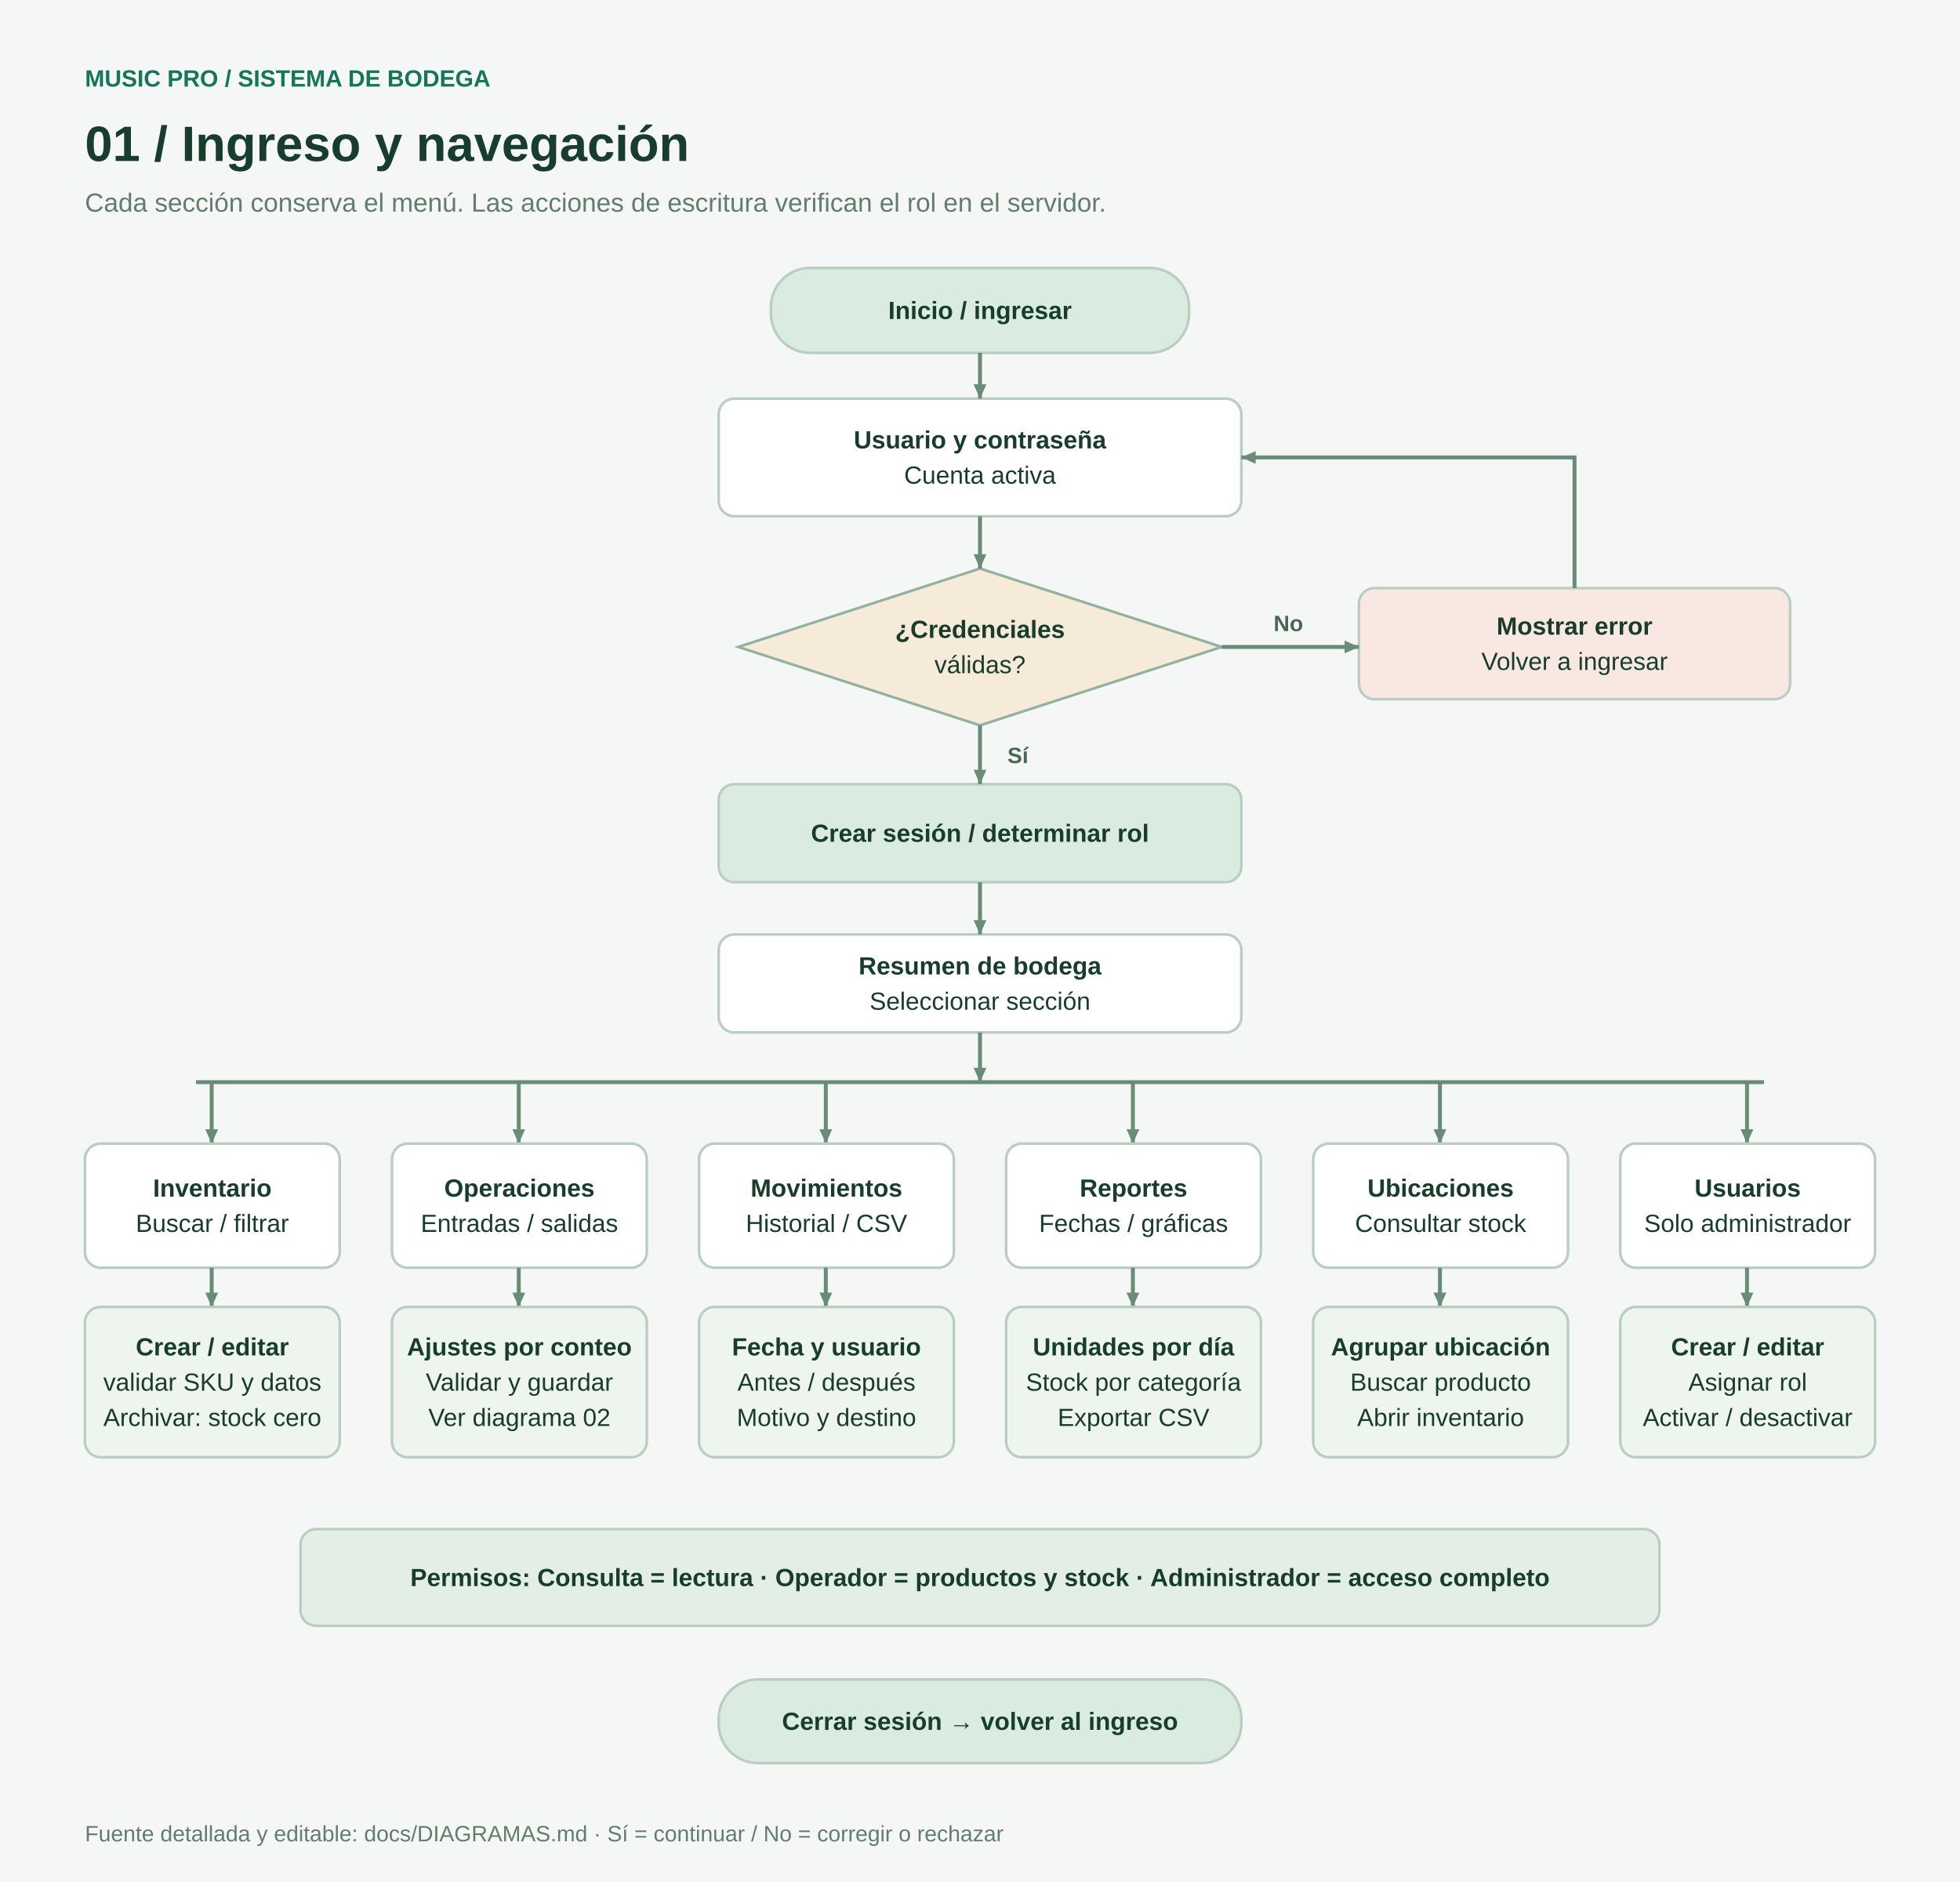
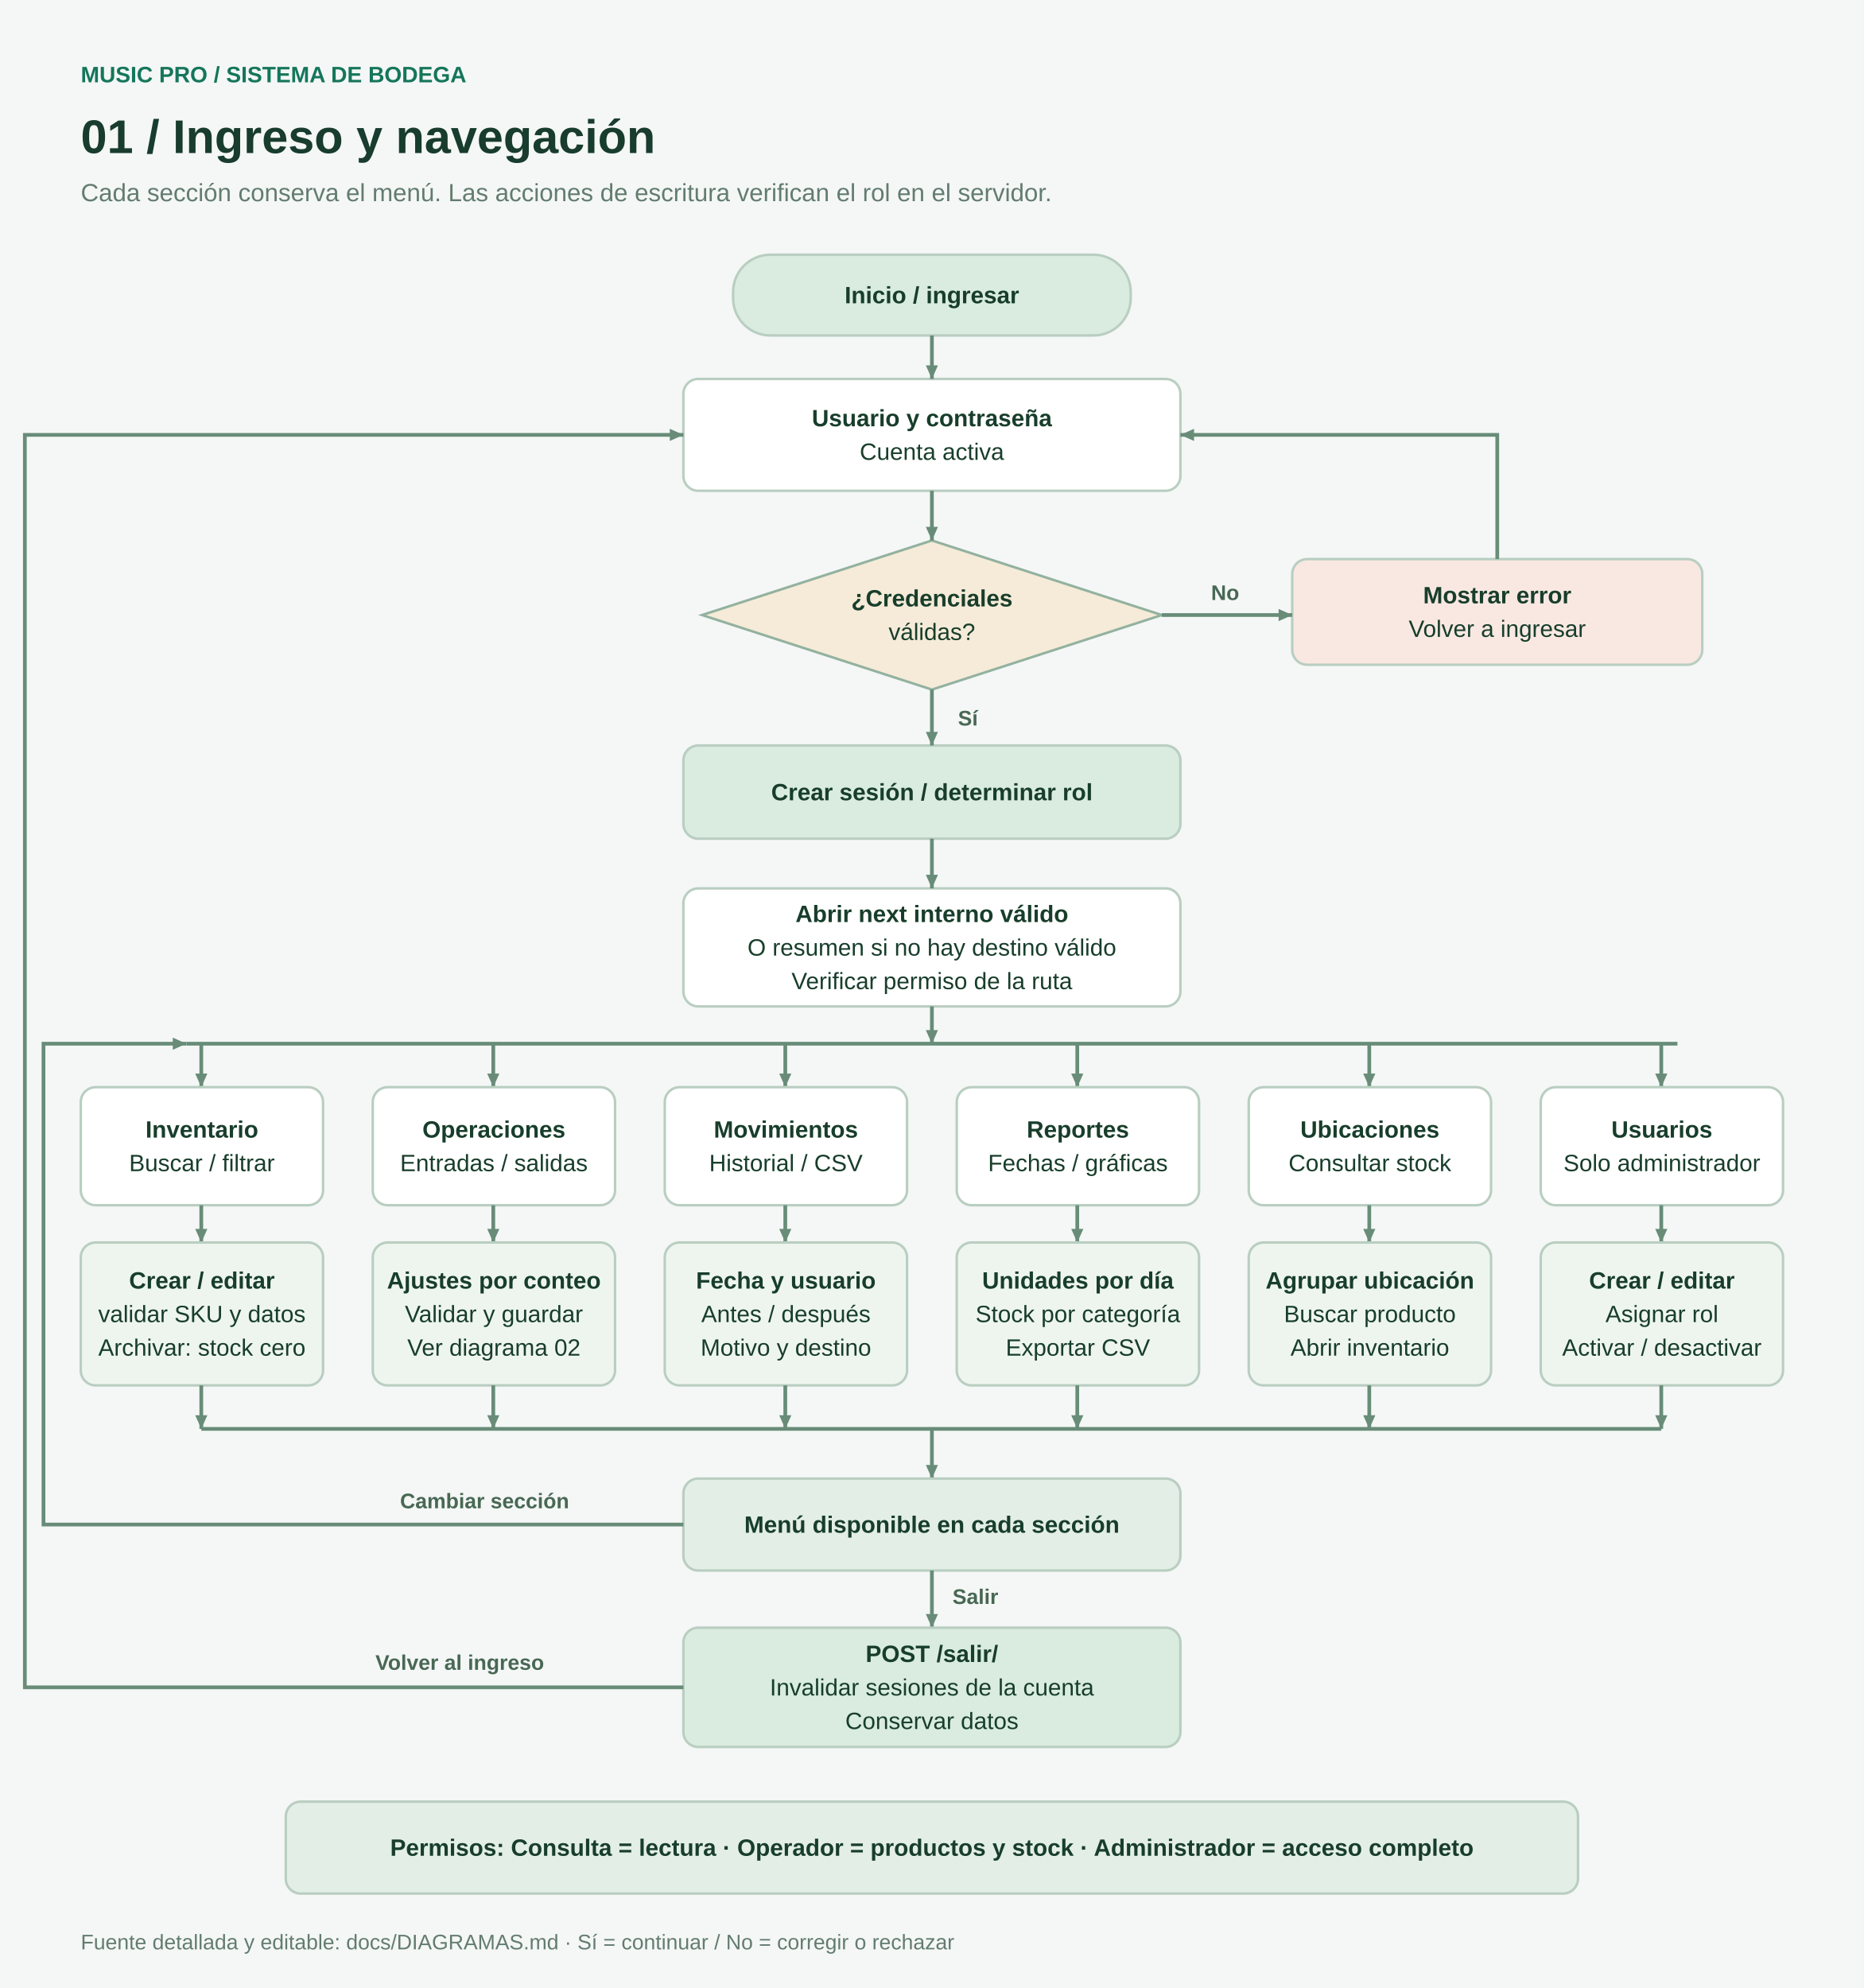
- <svg xmlns="http://www.w3.org/2000/svg" width="1500" height="1440" viewBox="0 0 1500 1440">
+ <svg xmlns="http://www.w3.org/2000/svg" width="1500" height="1600" viewBox="0 0 1500 1600">
  <rect width="100%" height="100%" fill="#f4f7f6" />
  <text x="65" y="60" text-anchor="start" dominant-baseline="central" font-family="Segoe UI, Arial, sans-serif" font-size="18" font-weight="700" fill="#15765a">MUSIC PRO / SISTEMA DE BODEGA</text>
  <text x="65" y="110" text-anchor="start" dominant-baseline="central" font-family="Segoe UI, Arial, sans-serif" font-size="38" font-weight="700" fill="#183c2e">01 / Ingreso y navegación</text>
  <text x="65" y="155" text-anchor="start" dominant-baseline="central" font-family="Segoe UI, Arial, sans-serif" font-size="20" font-weight="400" fill="#637c70">Cada sección conserva el menú. Las acciones de escritura verifican el rol en el servidor.</text>
  <rect x="590" y="205" width="320" height="65" rx="30" fill="#d9ecdf" stroke="#b9cec1" stroke-width="2" />
  <text x="750.0" y="237.5" text-anchor="middle" dominant-baseline="central" font-family="Segoe UI, Arial, sans-serif" font-size="19" font-weight="700" fill="#183e2b">Inicio / ingresar</text>
  <rect x="550" y="305" width="400" height="90" rx="12" fill="#ffffff" stroke="#b9cec1" stroke-width="2" />
  <text x="750.0" y="336.5" text-anchor="middle" dominant-baseline="central" font-family="Segoe UI, Arial, sans-serif" font-size="19" font-weight="700" fill="#183e2b">Usuario y contraseña</text>
  <text x="750.0" y="363.5" text-anchor="middle" dominant-baseline="central" font-family="Segoe UI, Arial, sans-serif" font-size="19" font-weight="400" fill="#183e2b">Cuenta activa</text>
  <polyline points="750,270 750,305" fill="none" stroke="#688c78" stroke-width="3" />
  <polygon points="750,305 745.107,294.043 754.893,294.043" fill="#688c78" />
  <polygon points="750.0,435 935,495.0 750.0,555 565,495.0" fill="#f5ebd8" stroke="#93b19f" stroke-width="2" />
  <text x="750.0" y="481.5" text-anchor="middle" dominant-baseline="central" font-family="Segoe UI, Arial, sans-serif" font-size="19" font-weight="700" fill="#183e2b">¿Credenciales</text>
  <text x="750.0" y="508.5" text-anchor="middle" dominant-baseline="central" font-family="Segoe UI, Arial, sans-serif" font-size="19" font-weight="400" fill="#183e2b">válidas?</text>
  <polyline points="750,395 750,435" fill="none" stroke="#688c78" stroke-width="3" />
  <polygon points="750,435 745.107,424.043 754.893,424.043" fill="#688c78" />
  <rect x="1040" y="450" width="330" height="85" rx="12" fill="#f9e8e2" stroke="#b9cec1" stroke-width="2" />
  <text x="1205.0" y="479.0" text-anchor="middle" dominant-baseline="central" font-family="Segoe UI, Arial, sans-serif" font-size="19" font-weight="700" fill="#183e2b">Mostrar error</text>
  <text x="1205.0" y="506.0" text-anchor="middle" dominant-baseline="central" font-family="Segoe UI, Arial, sans-serif" font-size="19" font-weight="400" fill="#183e2b">Volver a ingresar</text>
  <polyline points="935,495 1040,495" fill="none" stroke="#688c78" stroke-width="3" />
  <polygon points="1040,495 1029.043,499.893 1029.043,490.107" fill="#688c78" />
  <text x="986" y="477" text-anchor="middle" dominant-baseline="central" font-family="Segoe UI, Arial, sans-serif" font-size="17" font-weight="700" fill="#486854">No</text>
  <polyline points="1205,450 1205,350 950,350" fill="none" stroke="#688c78" stroke-width="3" />
  <polygon points="950,350 960.957,345.107 960.957,354.893" fill="#688c78" />
  <rect x="550" y="600" width="400" height="75" rx="12" fill="#d9ecdf" stroke="#b9cec1" stroke-width="2" />
  <text x="750.0" y="637.5" text-anchor="middle" dominant-baseline="central" font-family="Segoe UI, Arial, sans-serif" font-size="19" font-weight="700" fill="#183e2b">Crear sesión / determinar rol</text>
  <polyline points="750,555 750,600" fill="none" stroke="#688c78" stroke-width="3" />
  <polygon points="750,600 745.107,589.043 754.893,589.043" fill="#688c78" />
  <text x="779" y="578" text-anchor="middle" dominant-baseline="central" font-family="Segoe UI, Arial, sans-serif" font-size="17" font-weight="700" fill="#486854">Sí</text>
-   <rect x="550" y="715" width="400" height="75" rx="12" fill="#ffffff" stroke="#b9cec1" stroke-width="2" />
-   <text x="750.0" y="739.0" text-anchor="middle" dominant-baseline="central" font-family="Segoe UI, Arial, sans-serif" font-size="19" font-weight="700" fill="#183e2b">Resumen de bodega</text>
-   <text x="750.0" y="766.0" text-anchor="middle" dominant-baseline="central" font-family="Segoe UI, Arial, sans-serif" font-size="19" font-weight="400" fill="#183e2b">Seleccionar sección</text>
+   <rect x="550" y="715" width="400" height="95" rx="12" fill="#ffffff" stroke="#b9cec1" stroke-width="2" />
+   <text x="750.0" y="735.5" text-anchor="middle" dominant-baseline="central" font-family="Segoe UI, Arial, sans-serif" font-size="19" font-weight="700" fill="#183e2b">Abrir next interno válido</text>
+   <text x="750.0" y="762.5" text-anchor="middle" dominant-baseline="central" font-family="Segoe UI, Arial, sans-serif" font-size="19" font-weight="400" fill="#183e2b">O resumen si no hay destino válido</text>
+   <text x="750.0" y="789.5" text-anchor="middle" dominant-baseline="central" font-family="Segoe UI, Arial, sans-serif" font-size="19" font-weight="400" fill="#183e2b">Verificar permiso de la ruta</text>
  <polyline points="750,675 750,715" fill="none" stroke="#688c78" stroke-width="3" />
  <polygon points="750,715 745.107,704.043 754.893,704.043" fill="#688c78" />
-   <polyline points="750,790 750,828" fill="none" stroke="#688c78" stroke-width="3" />
-   <polygon points="750,828 745.107,817.043 754.893,817.043" fill="#688c78" />
-   <line x1="150" y1="828" x2="1350" y2="828" stroke="#688c78" stroke-width="3" />
-   <polyline points="162,828 162,875" fill="none" stroke="#688c78" stroke-width="3" />
+   <polyline points="750,810 750,840" fill="none" stroke="#688c78" stroke-width="3" />
+   <polygon points="750,840 745.107,829.043 754.893,829.043" fill="#688c78" />
+   <line x1="150" y1="840" x2="1350" y2="840" stroke="#688c78" stroke-width="3" />
+   <polyline points="162,840 162,875" fill="none" stroke="#688c78" stroke-width="3" />
  <polygon points="162,875 157.107,864.043 166.893,864.043" fill="#688c78" />
  <rect x="65" y="875" width="195" height="95" rx="12" fill="#ffffff" stroke="#b9cec1" stroke-width="2" />
  <text x="162.5" y="909.0" text-anchor="middle" dominant-baseline="central" font-family="Segoe UI, Arial, sans-serif" font-size="19" font-weight="700" fill="#183e2b">Inventario</text>
  <text x="162.5" y="936.0" text-anchor="middle" dominant-baseline="central" font-family="Segoe UI, Arial, sans-serif" font-size="19" font-weight="400" fill="#183e2b">Buscar / filtrar</text>
-   <polyline points="397,828 397,875" fill="none" stroke="#688c78" stroke-width="3" />
+   <polyline points="397,840 397,875" fill="none" stroke="#688c78" stroke-width="3" />
  <polygon points="397,875 392.107,864.043 401.893,864.043" fill="#688c78" />
  <rect x="300" y="875" width="195" height="95" rx="12" fill="#ffffff" stroke="#b9cec1" stroke-width="2" />
  <text x="397.5" y="909.0" text-anchor="middle" dominant-baseline="central" font-family="Segoe UI, Arial, sans-serif" font-size="19" font-weight="700" fill="#183e2b">Operaciones</text>
  <text x="397.5" y="936.0" text-anchor="middle" dominant-baseline="central" font-family="Segoe UI, Arial, sans-serif" font-size="19" font-weight="400" fill="#183e2b">Entradas / salidas</text>
-   <polyline points="632,828 632,875" fill="none" stroke="#688c78" stroke-width="3" />
+   <polyline points="632,840 632,875" fill="none" stroke="#688c78" stroke-width="3" />
  <polygon points="632,875 627.107,864.043 636.893,864.043" fill="#688c78" />
  <rect x="535" y="875" width="195" height="95" rx="12" fill="#ffffff" stroke="#b9cec1" stroke-width="2" />
  <text x="632.5" y="909.0" text-anchor="middle" dominant-baseline="central" font-family="Segoe UI, Arial, sans-serif" font-size="19" font-weight="700" fill="#183e2b">Movimientos</text>
  <text x="632.5" y="936.0" text-anchor="middle" dominant-baseline="central" font-family="Segoe UI, Arial, sans-serif" font-size="19" font-weight="400" fill="#183e2b">Historial / CSV</text>
-   <polyline points="867,828 867,875" fill="none" stroke="#688c78" stroke-width="3" />
+   <polyline points="867,840 867,875" fill="none" stroke="#688c78" stroke-width="3" />
  <polygon points="867,875 862.107,864.043 871.893,864.043" fill="#688c78" />
  <rect x="770" y="875" width="195" height="95" rx="12" fill="#ffffff" stroke="#b9cec1" stroke-width="2" />
  <text x="867.5" y="909.0" text-anchor="middle" dominant-baseline="central" font-family="Segoe UI, Arial, sans-serif" font-size="19" font-weight="700" fill="#183e2b">Reportes</text>
  <text x="867.5" y="936.0" text-anchor="middle" dominant-baseline="central" font-family="Segoe UI, Arial, sans-serif" font-size="19" font-weight="400" fill="#183e2b">Fechas / gráficas</text>
-   <polyline points="1102,828 1102,875" fill="none" stroke="#688c78" stroke-width="3" />
+   <polyline points="1102,840 1102,875" fill="none" stroke="#688c78" stroke-width="3" />
  <polygon points="1102,875 1097.107,864.043 1106.893,864.043" fill="#688c78" />
  <rect x="1005" y="875" width="195" height="95" rx="12" fill="#ffffff" stroke="#b9cec1" stroke-width="2" />
  <text x="1102.5" y="909.0" text-anchor="middle" dominant-baseline="central" font-family="Segoe UI, Arial, sans-serif" font-size="19" font-weight="700" fill="#183e2b">Ubicaciones</text>
  <text x="1102.5" y="936.0" text-anchor="middle" dominant-baseline="central" font-family="Segoe UI, Arial, sans-serif" font-size="19" font-weight="400" fill="#183e2b">Consultar stock</text>
-   <polyline points="1337,828 1337,875" fill="none" stroke="#688c78" stroke-width="3" />
+   <polyline points="1337,840 1337,875" fill="none" stroke="#688c78" stroke-width="3" />
  <polygon points="1337,875 1332.107,864.043 1341.893,864.043" fill="#688c78" />
  <rect x="1240" y="875" width="195" height="95" rx="12" fill="#ffffff" stroke="#b9cec1" stroke-width="2" />
  <text x="1337.5" y="909.0" text-anchor="middle" dominant-baseline="central" font-family="Segoe UI, Arial, sans-serif" font-size="19" font-weight="700" fill="#183e2b">Usuarios</text>
  <text x="1337.5" y="936.0" text-anchor="middle" dominant-baseline="central" font-family="Segoe UI, Arial, sans-serif" font-size="19" font-weight="400" fill="#183e2b">Solo administrador</text>
  <polyline points="162,970 162,1000" fill="none" stroke="#688c78" stroke-width="3" />
  <polygon points="162,1000 157.107,989.043 166.893,989.043" fill="#688c78" />
  <rect x="65" y="1000" width="195" height="115" rx="12" fill="#eef5ef" stroke="#b9cec1" stroke-width="2" />
  <text x="162.5" y="1030.5" text-anchor="middle" dominant-baseline="central" font-family="Segoe UI, Arial, sans-serif" font-size="19" font-weight="700" fill="#183e2b">Crear / editar</text>
  <text x="162.5" y="1057.5" text-anchor="middle" dominant-baseline="central" font-family="Segoe UI, Arial, sans-serif" font-size="19" font-weight="400" fill="#183e2b">validar SKU y datos</text>
  <text x="162.5" y="1084.5" text-anchor="middle" dominant-baseline="central" font-family="Segoe UI, Arial, sans-serif" font-size="19" font-weight="400" fill="#183e2b">Archivar: stock cero</text>
  <polyline points="397,970 397,1000" fill="none" stroke="#688c78" stroke-width="3" />
  <polygon points="397,1000 392.107,989.043 401.893,989.043" fill="#688c78" />
  <rect x="300" y="1000" width="195" height="115" rx="12" fill="#eef5ef" stroke="#b9cec1" stroke-width="2" />
  <text x="397.5" y="1030.5" text-anchor="middle" dominant-baseline="central" font-family="Segoe UI, Arial, sans-serif" font-size="19" font-weight="700" fill="#183e2b">Ajustes por conteo</text>
  <text x="397.5" y="1057.5" text-anchor="middle" dominant-baseline="central" font-family="Segoe UI, Arial, sans-serif" font-size="19" font-weight="400" fill="#183e2b">Validar y guardar</text>
  <text x="397.5" y="1084.5" text-anchor="middle" dominant-baseline="central" font-family="Segoe UI, Arial, sans-serif" font-size="19" font-weight="400" fill="#183e2b">Ver diagrama 02</text>
  <polyline points="632,970 632,1000" fill="none" stroke="#688c78" stroke-width="3" />
  <polygon points="632,1000 627.107,989.043 636.893,989.043" fill="#688c78" />
  <rect x="535" y="1000" width="195" height="115" rx="12" fill="#eef5ef" stroke="#b9cec1" stroke-width="2" />
  <text x="632.5" y="1030.5" text-anchor="middle" dominant-baseline="central" font-family="Segoe UI, Arial, sans-serif" font-size="19" font-weight="700" fill="#183e2b">Fecha y usuario</text>
  <text x="632.5" y="1057.5" text-anchor="middle" dominant-baseline="central" font-family="Segoe UI, Arial, sans-serif" font-size="19" font-weight="400" fill="#183e2b">Antes / después</text>
  <text x="632.5" y="1084.5" text-anchor="middle" dominant-baseline="central" font-family="Segoe UI, Arial, sans-serif" font-size="19" font-weight="400" fill="#183e2b">Motivo y destino</text>
  <polyline points="867,970 867,1000" fill="none" stroke="#688c78" stroke-width="3" />
  <polygon points="867,1000 862.107,989.043 871.893,989.043" fill="#688c78" />
  <rect x="770" y="1000" width="195" height="115" rx="12" fill="#eef5ef" stroke="#b9cec1" stroke-width="2" />
  <text x="867.5" y="1030.5" text-anchor="middle" dominant-baseline="central" font-family="Segoe UI, Arial, sans-serif" font-size="19" font-weight="700" fill="#183e2b">Unidades por día</text>
  <text x="867.5" y="1057.5" text-anchor="middle" dominant-baseline="central" font-family="Segoe UI, Arial, sans-serif" font-size="19" font-weight="400" fill="#183e2b">Stock por categoría</text>
  <text x="867.5" y="1084.5" text-anchor="middle" dominant-baseline="central" font-family="Segoe UI, Arial, sans-serif" font-size="19" font-weight="400" fill="#183e2b">Exportar CSV</text>
  <polyline points="1102,970 1102,1000" fill="none" stroke="#688c78" stroke-width="3" />
  <polygon points="1102,1000 1097.107,989.043 1106.893,989.043" fill="#688c78" />
  <rect x="1005" y="1000" width="195" height="115" rx="12" fill="#eef5ef" stroke="#b9cec1" stroke-width="2" />
  <text x="1102.5" y="1030.5" text-anchor="middle" dominant-baseline="central" font-family="Segoe UI, Arial, sans-serif" font-size="19" font-weight="700" fill="#183e2b">Agrupar ubicación</text>
  <text x="1102.5" y="1057.5" text-anchor="middle" dominant-baseline="central" font-family="Segoe UI, Arial, sans-serif" font-size="19" font-weight="400" fill="#183e2b">Buscar producto</text>
  <text x="1102.5" y="1084.5" text-anchor="middle" dominant-baseline="central" font-family="Segoe UI, Arial, sans-serif" font-size="19" font-weight="400" fill="#183e2b">Abrir inventario</text>
  <polyline points="1337,970 1337,1000" fill="none" stroke="#688c78" stroke-width="3" />
  <polygon points="1337,1000 1332.107,989.043 1341.893,989.043" fill="#688c78" />
  <rect x="1240" y="1000" width="195" height="115" rx="12" fill="#eef5ef" stroke="#b9cec1" stroke-width="2" />
  <text x="1337.5" y="1030.5" text-anchor="middle" dominant-baseline="central" font-family="Segoe UI, Arial, sans-serif" font-size="19" font-weight="700" fill="#183e2b">Crear / editar</text>
  <text x="1337.5" y="1057.5" text-anchor="middle" dominant-baseline="central" font-family="Segoe UI, Arial, sans-serif" font-size="19" font-weight="400" fill="#183e2b">Asignar rol</text>
  <text x="1337.5" y="1084.5" text-anchor="middle" dominant-baseline="central" font-family="Segoe UI, Arial, sans-serif" font-size="19" font-weight="400" fill="#183e2b">Activar / desactivar</text>
-   <rect x="230" y="1170" width="1040" height="74" rx="12" fill="#e3eee7" stroke="#b9cec1" stroke-width="2" />
-   <text x="750.0" y="1207.0" text-anchor="middle" dominant-baseline="central" font-family="Segoe UI, Arial, sans-serif" font-size="19" font-weight="700" fill="#183e2b">Permisos: Consulta = lectura · Operador = productos y stock · Administrador = acceso completo</text>
-   <rect x="550" y="1285" width="400" height="64" rx="30" fill="#d9ecdf" stroke="#b9cec1" stroke-width="2" />
-   <text x="750.0" y="1317.0" text-anchor="middle" dominant-baseline="central" font-family="Segoe UI, Arial, sans-serif" font-size="19" font-weight="700" fill="#183e2b">Cerrar sesión → volver al ingreso</text>
-   <text x="65" y="1403" text-anchor="start" dominant-baseline="central" font-family="Segoe UI, Arial, sans-serif" font-size="17" font-weight="400" fill="#637c70">Fuente detallada y editable: docs/DIAGRAMAS.md · Sí = continuar / No = corregir o rechazar</text>
+   <polyline points="162,1115 162,1150" fill="none" stroke="#688c78" stroke-width="3" />
+   <polygon points="162,1150 157.107,1139.043 166.893,1139.043" fill="#688c78" />
+   <polyline points="397,1115 397,1150" fill="none" stroke="#688c78" stroke-width="3" />
+   <polygon points="397,1150 392.107,1139.043 401.893,1139.043" fill="#688c78" />
+   <polyline points="632,1115 632,1150" fill="none" stroke="#688c78" stroke-width="3" />
+   <polygon points="632,1150 627.107,1139.043 636.893,1139.043" fill="#688c78" />
+   <polyline points="867,1115 867,1150" fill="none" stroke="#688c78" stroke-width="3" />
+   <polygon points="867,1150 862.107,1139.043 871.893,1139.043" fill="#688c78" />
+   <polyline points="1102,1115 1102,1150" fill="none" stroke="#688c78" stroke-width="3" />
+   <polygon points="1102,1150 1097.107,1139.043 1106.893,1139.043" fill="#688c78" />
+   <polyline points="1337,1115 1337,1150" fill="none" stroke="#688c78" stroke-width="3" />
+   <polygon points="1337,1150 1332.107,1139.043 1341.893,1139.043" fill="#688c78" />
+   <line x1="162" y1="1150" x2="1337" y2="1150" stroke="#688c78" stroke-width="3" />
+   <polyline points="750,1150 750,1190" fill="none" stroke="#688c78" stroke-width="3" />
+   <polygon points="750,1190 745.107,1179.043 754.893,1179.043" fill="#688c78" />
+   <rect x="550" y="1190" width="400" height="74" rx="12" fill="#e3eee7" stroke="#b9cec1" stroke-width="2" />
+   <text x="750.0" y="1227.0" text-anchor="middle" dominant-baseline="central" font-family="Segoe UI, Arial, sans-serif" font-size="19" font-weight="700" fill="#183e2b">Menú disponible en cada sección</text>
+   <polyline points="550,1227 35,1227 35,840 150,840" fill="none" stroke="#688c78" stroke-width="3" />
+   <polygon points="150,840 139.043,844.893 139.043,835.107" fill="#688c78" />
+   <text x="390" y="1208" text-anchor="middle" dominant-baseline="central" font-family="Segoe UI, Arial, sans-serif" font-size="17" font-weight="700" fill="#486854">Cambiar sección</text>
+   <polyline points="750,1264 750,1310" fill="none" stroke="#688c78" stroke-width="3" />
+   <polygon points="750,1310 745.107,1299.043 754.893,1299.043" fill="#688c78" />
+   <text x="785" y="1285" text-anchor="middle" dominant-baseline="central" font-family="Segoe UI, Arial, sans-serif" font-size="17" font-weight="700" fill="#486854">Salir</text>
+   <rect x="550" y="1310" width="400" height="96" rx="12" fill="#d9ecdf" stroke="#b9cec1" stroke-width="2" />
+   <text x="750.0" y="1331.0" text-anchor="middle" dominant-baseline="central" font-family="Segoe UI, Arial, sans-serif" font-size="19" font-weight="700" fill="#183e2b">POST /salir/</text>
+   <text x="750.0" y="1358.0" text-anchor="middle" dominant-baseline="central" font-family="Segoe UI, Arial, sans-serif" font-size="19" font-weight="400" fill="#183e2b">Invalidar sesiones de la cuenta</text>
+   <text x="750.0" y="1385.0" text-anchor="middle" dominant-baseline="central" font-family="Segoe UI, Arial, sans-serif" font-size="19" font-weight="400" fill="#183e2b">Conservar datos</text>
+   <polyline points="550,1358 20,1358 20,350 550,350" fill="none" stroke="#688c78" stroke-width="3" />
+   <polygon points="550,350 539.043,354.893 539.043,345.107" fill="#688c78" />
+   <text x="370" y="1338" text-anchor="middle" dominant-baseline="central" font-family="Segoe UI, Arial, sans-serif" font-size="17" font-weight="700" fill="#486854">Volver al ingreso</text>
+   <rect x="230" y="1450" width="1040" height="74" rx="12" fill="#e3eee7" stroke="#b9cec1" stroke-width="2" />
+   <text x="750.0" y="1487.0" text-anchor="middle" dominant-baseline="central" font-family="Segoe UI, Arial, sans-serif" font-size="19" font-weight="700" fill="#183e2b">Permisos: Consulta = lectura · Operador = productos y stock · Administrador = acceso completo</text>
+   <text x="65" y="1563" text-anchor="start" dominant-baseline="central" font-family="Segoe UI, Arial, sans-serif" font-size="17" font-weight="400" fill="#637c70">Fuente detallada y editable: docs/DIAGRAMAS.md · Sí = continuar / No = corregir o rechazar</text>
</svg>
